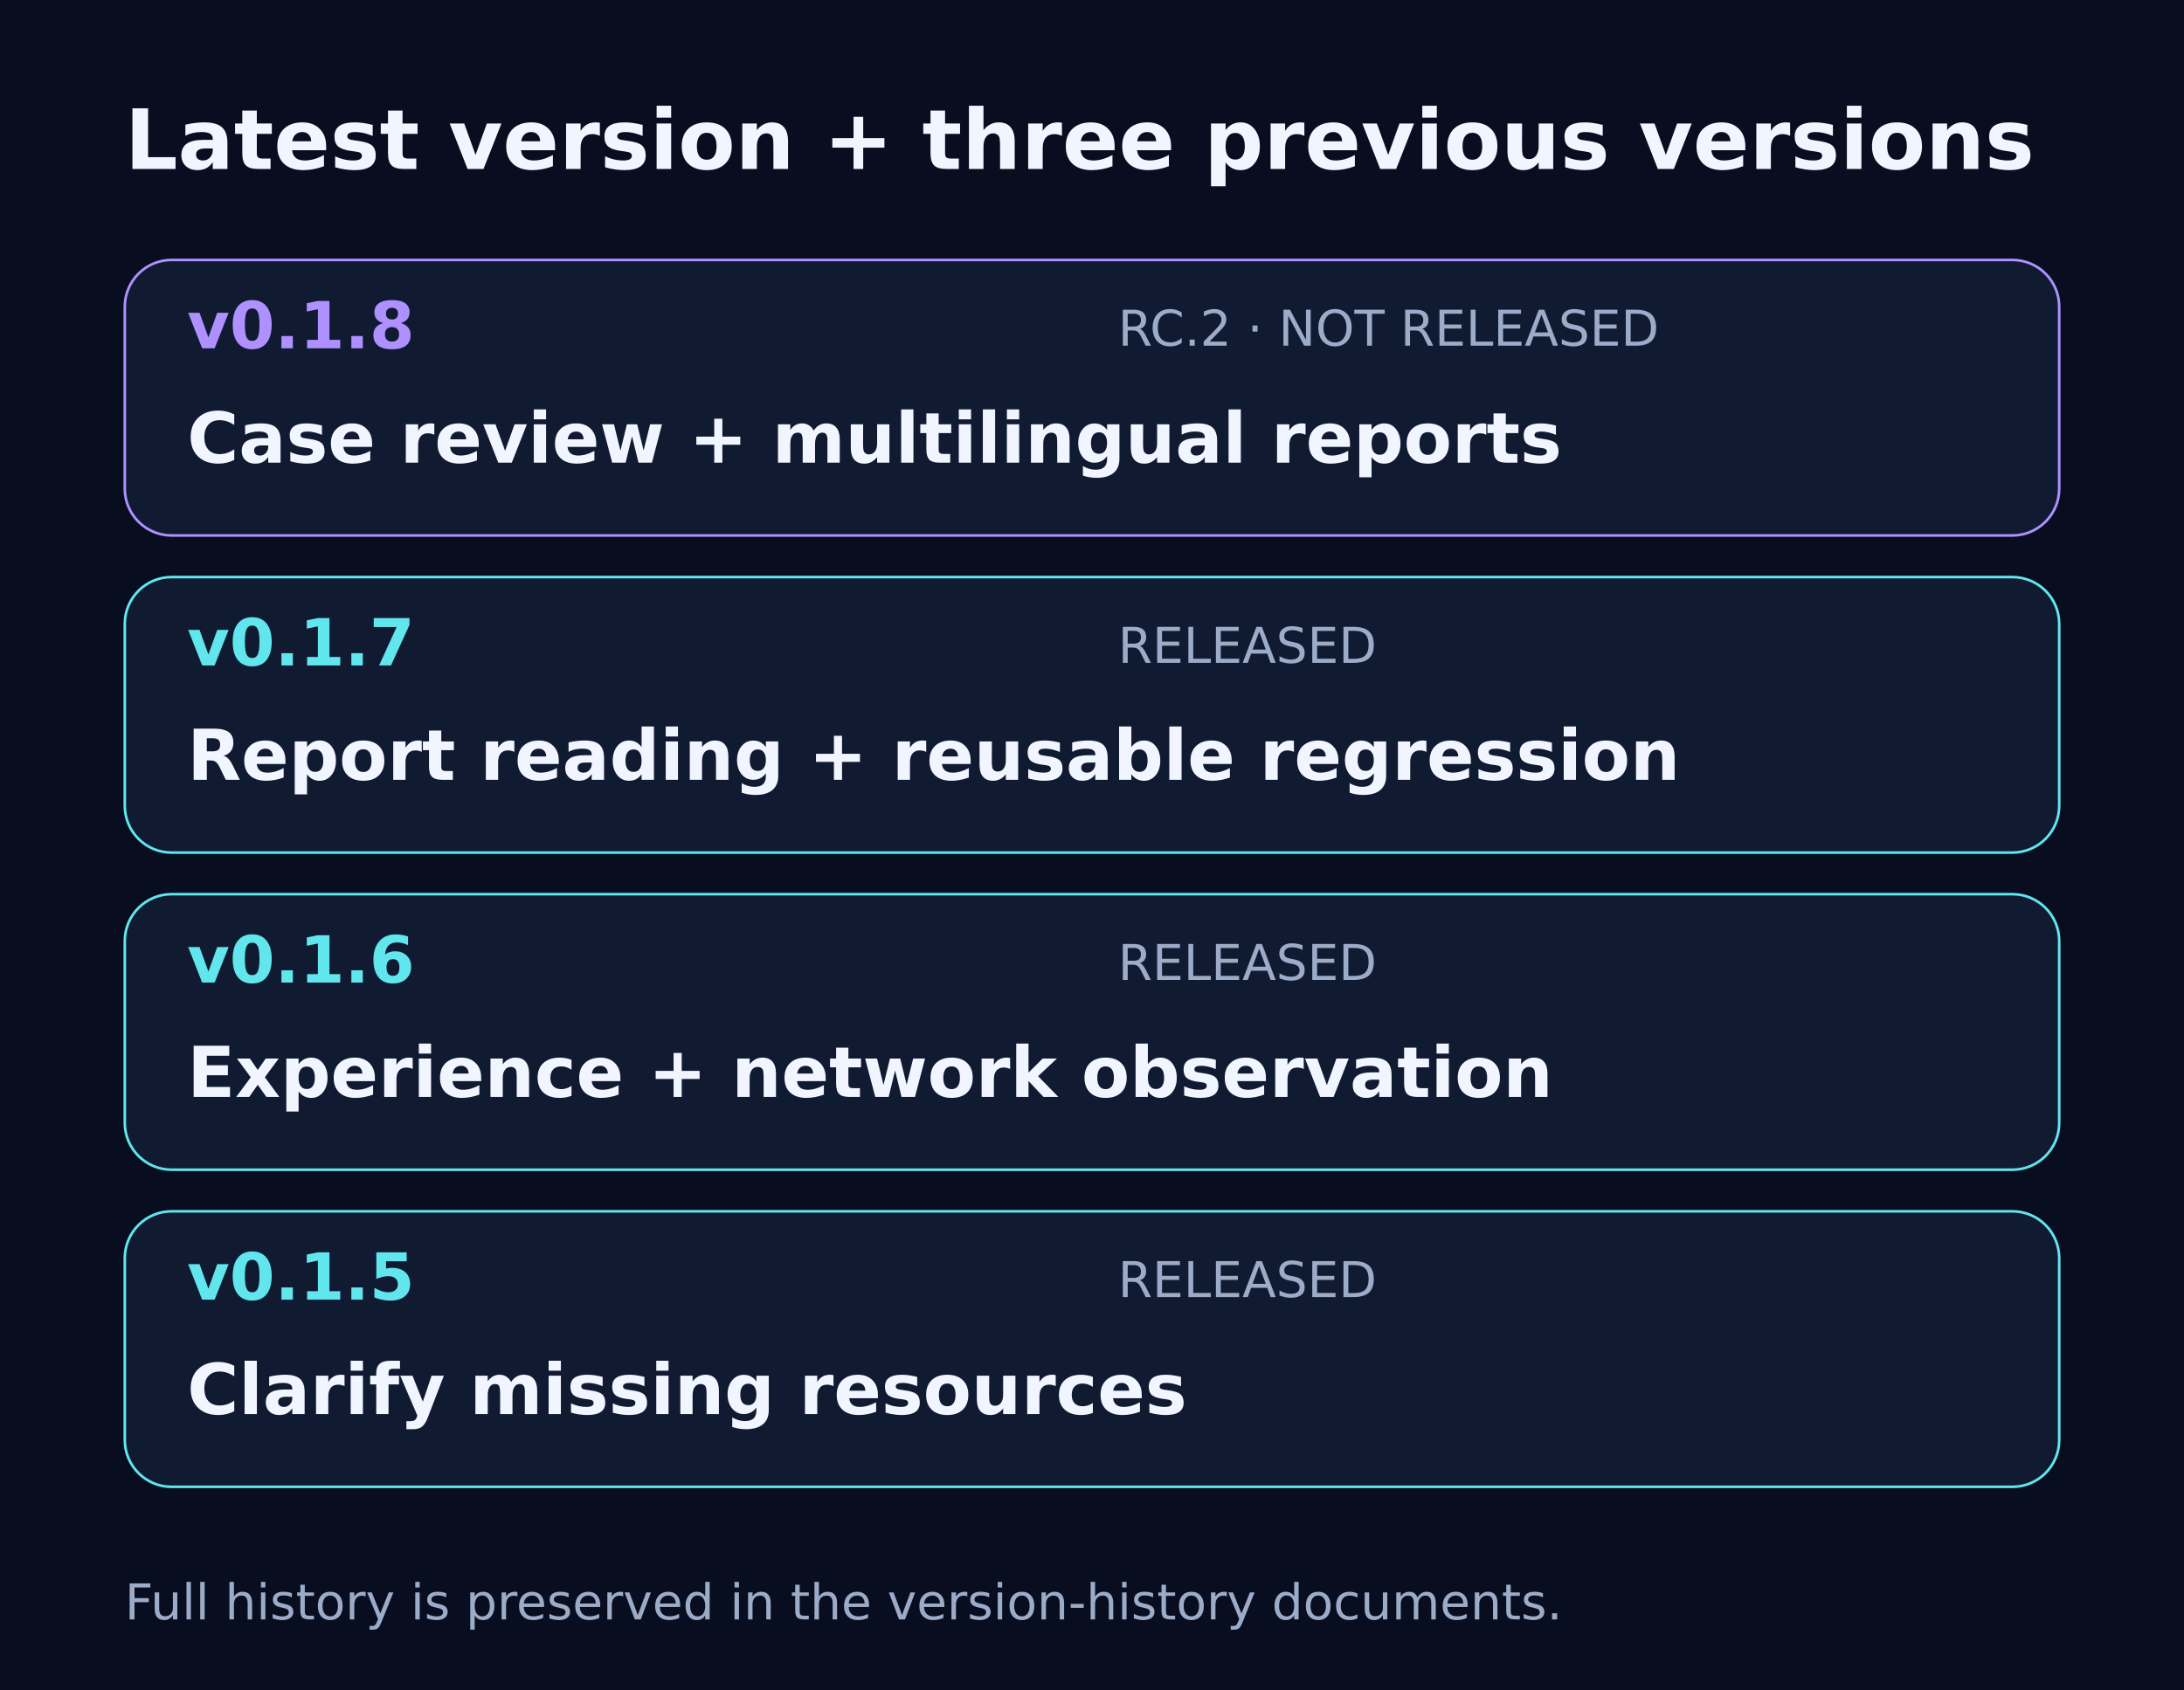
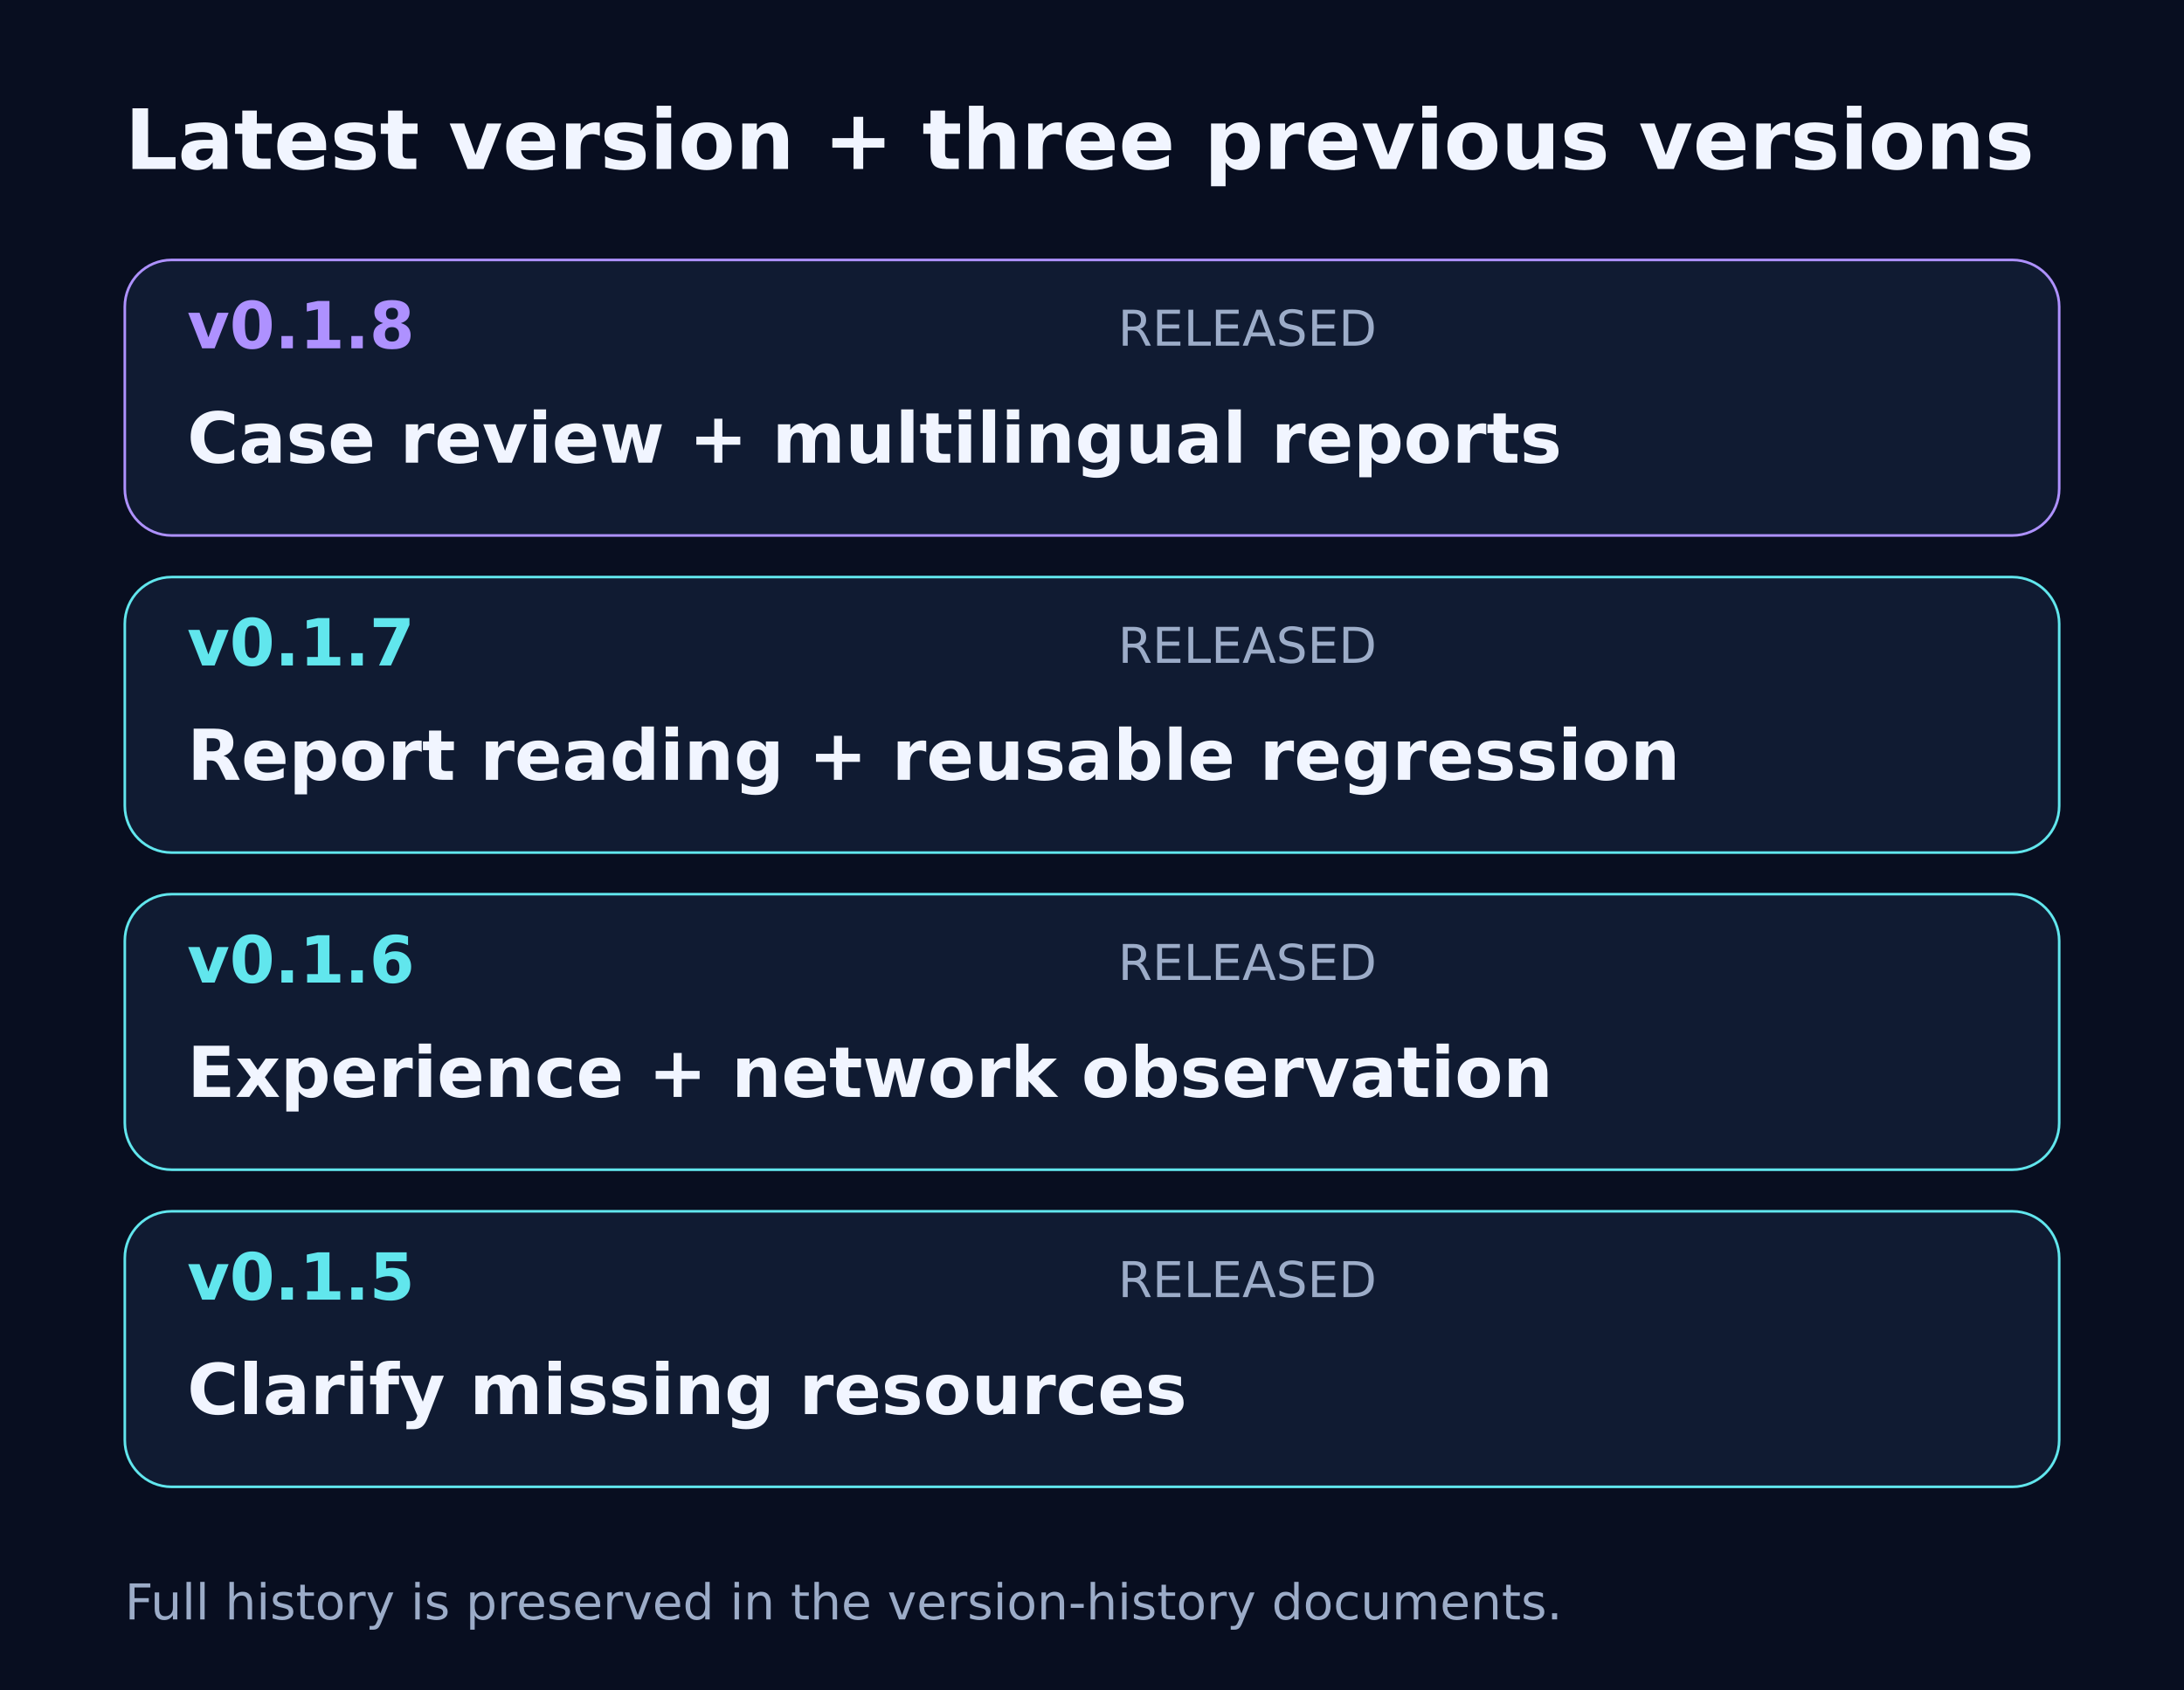
<svg xmlns="http://www.w3.org/2000/svg" width="840" height="650" viewBox="0 0 840 650" role="img" aria-label="Latest four versions — README overview">
  <defs>
    <linearGradient id="g">
      <stop stop-color="#61e6ed" />
      <stop offset="1" stop-color="#ae91ff" />
    </linearGradient>
    <marker id="arrow" markerWidth="8" markerHeight="8" refX="7" refY="4" orient="auto">
      <path d="M0,0 L8,4 L0,8" fill="#61e6ed" />
    </marker>
  </defs>
  <g font-family="DejaVu Sans, Noto Sans CJK SC, sans-serif">
    <rect x="0" y="0" width="840" height="650" rx="0" fill="#080e20" stroke="#080e20" />
    <path d="M0,2 H840" stroke="url(#g)" stroke-width="4" />
    <text x="48" y="65" font-size="32" fill="#f1f5ff" font-weight="700">Latest version + three previous versions</text>
    <rect x="48" y="100" width="744" height="106" rx="18" fill="#101b32" stroke="#ae91ff" />
    <text x="72" y="134" font-size="25" fill="#ae91ff" font-weight="700">v0.1.8</text>
-     <text x="430" y="133" font-size="19" fill="#9cacc8" font-weight="400">RC.2 · NOT RELEASED</text>
+     <text x="430" y="133" font-size="19" fill="#9cacc8" font-weight="400">RELEASED</text>
    <text x="72" y="178" font-size="27" fill="#f1f5ff" font-weight="700">Case review + multilingual reports</text>
    <rect x="48" y="222" width="744" height="106" rx="18" fill="#101b32" stroke="#61e6ed" />
    <text x="72" y="256" font-size="25" fill="#61e6ed" font-weight="700">v0.1.7</text>
    <text x="430" y="255" font-size="19" fill="#9cacc8" font-weight="400">RELEASED</text>
    <text x="72" y="300" font-size="27" fill="#f1f5ff" font-weight="700">Report reading + reusable regression</text>
    <rect x="48" y="344" width="744" height="106" rx="18" fill="#101b32" stroke="#61e6ed" />
    <text x="72" y="378" font-size="25" fill="#61e6ed" font-weight="700">v0.1.6</text>
    <text x="430" y="377" font-size="19" fill="#9cacc8" font-weight="400">RELEASED</text>
    <text x="72" y="422" font-size="27" fill="#f1f5ff" font-weight="700">Experience + network observation</text>
    <rect x="48" y="466" width="744" height="106" rx="18" fill="#101b32" stroke="#61e6ed" />
    <text x="72" y="500" font-size="25" fill="#61e6ed" font-weight="700">v0.1.5</text>
    <text x="430" y="499" font-size="19" fill="#9cacc8" font-weight="400">RELEASED</text>
    <text x="72" y="544" font-size="27" fill="#f1f5ff" font-weight="700">Clarify missing resources</text>
    <text x="48" y="623" font-size="19" fill="#9cacc8" font-weight="400">Full history is preserved in the version-history documents.</text>
  </g>
</svg>
